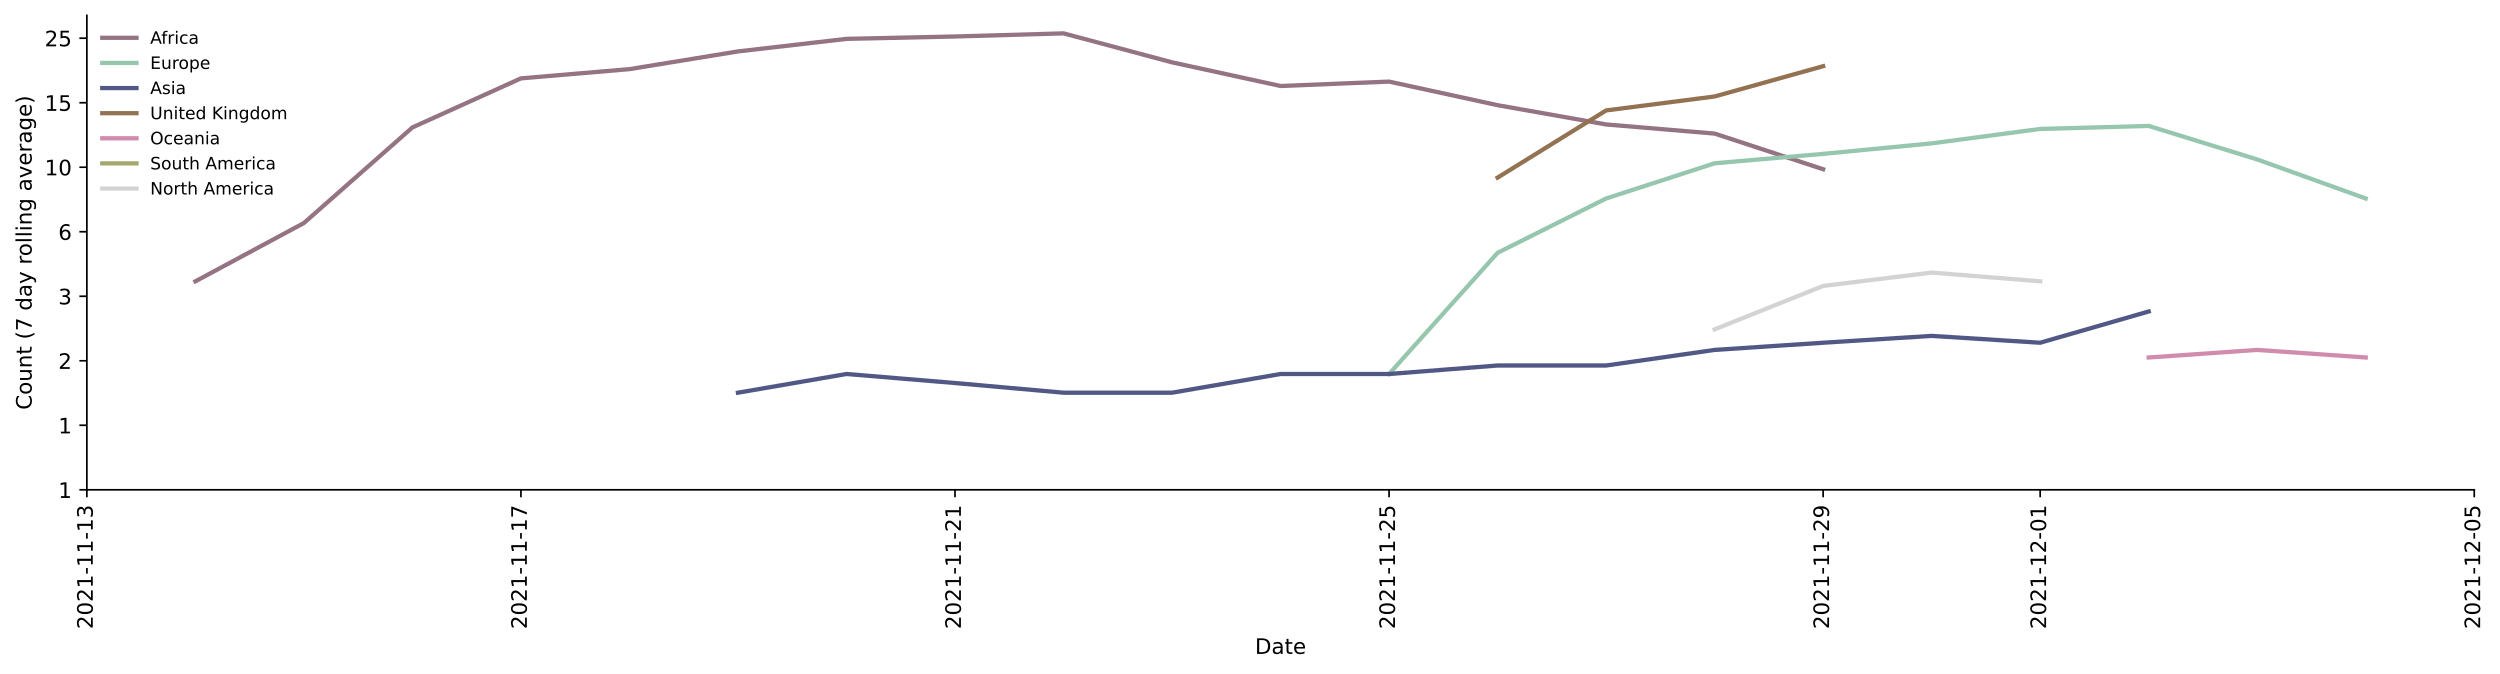
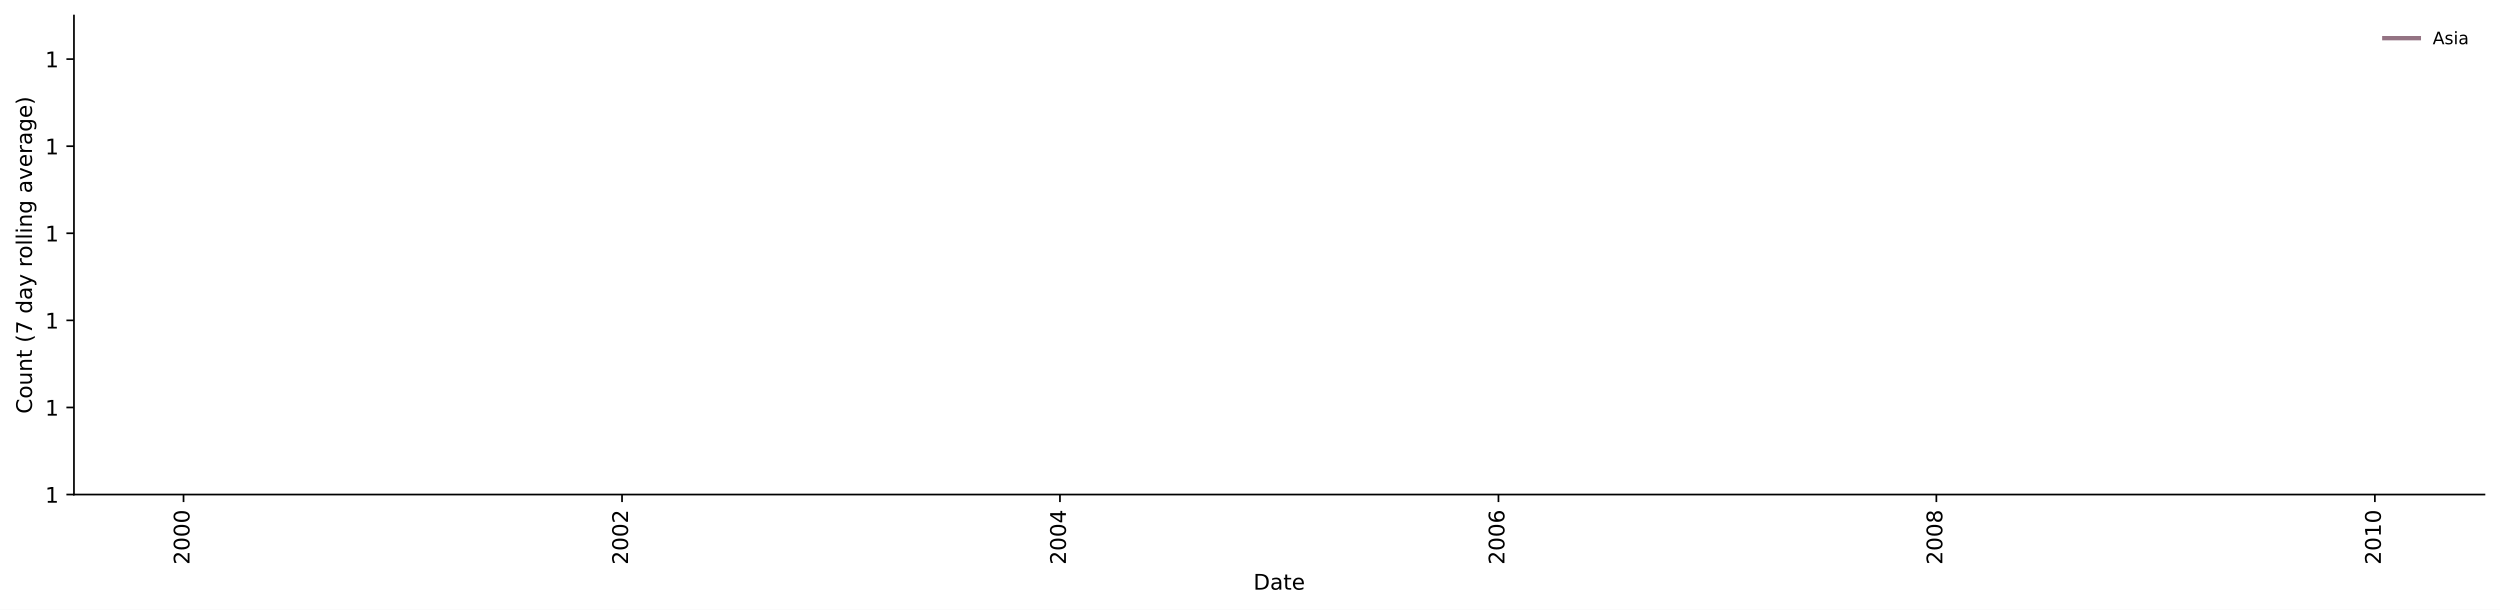
- <svg xmlns="http://www.w3.org/2000/svg" xmlns:xlink="http://www.w3.org/1999/xlink" height="314.954pt" version="1.1" viewBox="0 0 1168.642 314.954" width="1168.642pt">
+ <svg xmlns="http://www.w3.org/2000/svg" xmlns:xlink="http://www.w3.org/1999/xlink" height="282.288pt" version="1.1" viewBox="0 0 1157.441 282.288" width="1157.441pt">
  <defs>
    <style type="text/css">*{stroke-linecap:butt;stroke-linejoin:round;}</style>
  </defs>
  <g id="figure_1">
    <g id="patch_1">
-       <path d="M 0 314.954  L 1168.642 314.954  L 1168.642 0  L 0 0  z " style="fill:#ffffff;" />
+       <path d="M 0 282.288  L 1157.441 282.288  L 1157.441 0  L 0 0  z " style="fill:#ffffff;" />
    </g>
    <g id="axes_1">
      <g id="patch_2">
-         <path d="M 40.603 228.96  L 1156.603 228.96  L 1156.603 7.2  L 40.603 7.2  z " style="fill:#ffffff;" />
+         <path d="M 34.241 228.96  L 1150.241 228.96  L 1150.241 7.2  L 34.241 7.2  z " style="fill:#ffffff;" />
      </g>
      <g id="matplotlib.axis_1">
        <g id="xtick_1">
          <g id="line2d_1">
            <defs>
-               <path d="M 0 0  L 0 3.5  " id="m029cc716f1" style="stroke:#000000;stroke-width:0.8;" />
-             </defs>
-             <g>
-               <use style="stroke:#000000;stroke-width:0.8;" x="40.603" xlink:href="#m029cc716f1" y="228.96" />
+               <path d="M 0 0  L 0 3.5  " id="mff011fc3f7" style="stroke:#000000;stroke-width:0.8;" />
+             </defs>
+             <g>
+               <use style="stroke:#000000;stroke-width:0.8;" x="84.968" xlink:href="#mff011fc3f7" y="228.96" />
            </g>
          </g>
          <g id="text_1">
-             <g transform="translate(43.3625 294.0756)rotate(-90)scale(0.1 -0.1)">
+             <g transform="translate(87.72727 261.41)rotate(-90)scale(0.1 -0.1)">
              <defs>
                <path d="M 1228 531  L 3431 531  L 3431 0  L 469 0  L 469 531  Q 828 903 1448 1529  Q 2069 2156 2228 2338  Q 2531 2678 2651 2914  Q 2772 3150 2772 3378  Q 2772 3750 2511 3984  Q 2250 4219 1831 4219  Q 1534 4219 1204 4116  Q 875 4013 500 3803  L 500 4441  Q 881 4594 1212 4672  Q 1544 4750 1819 4750  Q 2544 4750 2975 4387  Q 3406 4025 3406 3419  Q 3406 3131 3298 2873  Q 3191 2616 2906 2266  Q 2828 2175 2409 1742  Q 1991 1309 1228 531  z " id="DejaVuSans-32" transform="scale(0.015625)" />
                <path d="M 2034 4250  Q 1547 4250 1301 3770  Q 1056 3291 1056 2328  Q 1056 1369 1301 889  Q 1547 409 2034 409  Q 2525 409 2770 889  Q 3016 1369 3016 2328  Q 3016 3291 2770 3770  Q 2525 4250 2034 4250  z M 2034 4750  Q 2819 4750 3233 4129  Q 3647 3509 3647 2328  Q 3647 1150 3233 529  Q 2819 -91 2034 -91  Q 1250 -91 836 529  Q 422 1150 422 2328  Q 422 3509 836 4129  Q 1250 4750 2034 4750  z " id="DejaVuSans-30" transform="scale(0.015625)" />
-                 <path d="M 794 531  L 1825 531  L 1825 4091  L 703 3866  L 703 4441  L 1819 4666  L 2450 4666  L 2450 531  L 3481 531  L 3481 0  L 794 0  L 794 531  z " id="DejaVuSans-31" transform="scale(0.015625)" />
-                 <path d="M 313 2009  L 1997 2009  L 1997 1497  L 313 1497  L 313 2009  z " id="DejaVuSans-2d" transform="scale(0.015625)" />
-                 <path d="M 2597 2516  Q 3050 2419 3304 2112  Q 3559 1806 3559 1356  Q 3559 666 3084 287  Q 2609 -91 1734 -91  Q 1441 -91 1130 -33  Q 819 25 488 141  L 488 750  Q 750 597 1062 519  Q 1375 441 1716 441  Q 2309 441 2620 675  Q 2931 909 2931 1356  Q 2931 1769 2642 2001  Q 2353 2234 1838 2234  L 1294 2234  L 1294 2753  L 1863 2753  Q 2328 2753 2575 2939  Q 2822 3125 2822 3475  Q 2822 3834 2567 4026  Q 2313 4219 1838 4219  Q 1578 4219 1281 4162  Q 984 4106 628 3988  L 628 4550  Q 988 4650 1302 4700  Q 1616 4750 1894 4750  Q 2613 4750 3031 4423  Q 3450 4097 3450 3541  Q 3450 3153 3228 2886  Q 3006 2619 2597 2516  z " id="DejaVuSans-33" transform="scale(0.015625)" />
-               </defs>
-               <use xlink:href="#DejaVuSans-32" />
-               <use x="63.623" xlink:href="#DejaVuSans-30" />
-               <use x="127.246" xlink:href="#DejaVuSans-32" />
-               <use x="190.869" xlink:href="#DejaVuSans-31" />
-               <use x="254.492" xlink:href="#DejaVuSans-2d" />
-               <use x="290.576" xlink:href="#DejaVuSans-31" />
-               <use x="354.199" xlink:href="#DejaVuSans-31" />
-               <use x="417.822" xlink:href="#DejaVuSans-2d" />
-               <use x="453.906" xlink:href="#DejaVuSans-31" />
-               <use x="517.529" xlink:href="#DejaVuSans-33" />
+               </defs>
+               <use xlink:href="#DejaVuSans-32" />
+               <use x="63.623" xlink:href="#DejaVuSans-30" />
+               <use x="127.246" xlink:href="#DejaVuSans-30" />
+               <use x="190.869" xlink:href="#DejaVuSans-30" />
            </g>
          </g>
        </g>
        <g id="xtick_2">
          <g id="line2d_2">
            <g>
-               <use style="stroke:#000000;stroke-width:0.8;" x="243.512" xlink:href="#m029cc716f1" y="228.96" />
+               <use style="stroke:#000000;stroke-width:0.8;" x="287.988" xlink:href="#mff011fc3f7" y="228.96" />
            </g>
          </g>
          <g id="text_2">
-             <g transform="translate(246.2716 294.0756)rotate(-90)scale(0.1 -0.1)">
-               <defs>
-                 <path d="M 525 4666  L 3525 4666  L 3525 4397  L 1831 0  L 1172 0  L 2766 4134  L 525 4134  L 525 4666  z " id="DejaVuSans-37" transform="scale(0.015625)" />
-               </defs>
-               <use xlink:href="#DejaVuSans-32" />
-               <use x="63.623" xlink:href="#DejaVuSans-30" />
-               <use x="127.246" xlink:href="#DejaVuSans-32" />
-               <use x="190.869" xlink:href="#DejaVuSans-31" />
-               <use x="254.492" xlink:href="#DejaVuSans-2d" />
-               <use x="290.576" xlink:href="#DejaVuSans-31" />
-               <use x="354.199" xlink:href="#DejaVuSans-31" />
-               <use x="417.822" xlink:href="#DejaVuSans-2d" />
-               <use x="453.906" xlink:href="#DejaVuSans-31" />
-               <use x="517.529" xlink:href="#DejaVuSans-37" />
+             <g transform="translate(290.7475 261.41)rotate(-90)scale(0.1 -0.1)">
+               <use xlink:href="#DejaVuSans-32" />
+               <use x="63.623" xlink:href="#DejaVuSans-30" />
+               <use x="127.246" xlink:href="#DejaVuSans-30" />
+               <use x="190.869" xlink:href="#DejaVuSans-32" />
            </g>
          </g>
        </g>
        <g id="xtick_3">
          <g id="line2d_3">
            <g>
-               <use style="stroke:#000000;stroke-width:0.8;" x="446.421" xlink:href="#m029cc716f1" y="228.96" />
+               <use style="stroke:#000000;stroke-width:0.8;" x="490.731" xlink:href="#mff011fc3f7" y="228.96" />
            </g>
          </g>
          <g id="text_3">
-             <g transform="translate(449.1807 294.0756)rotate(-90)scale(0.1 -0.1)">
-               <use xlink:href="#DejaVuSans-32" />
-               <use x="63.623" xlink:href="#DejaVuSans-30" />
-               <use x="127.246" xlink:href="#DejaVuSans-32" />
-               <use x="190.869" xlink:href="#DejaVuSans-31" />
-               <use x="254.492" xlink:href="#DejaVuSans-2d" />
-               <use x="290.576" xlink:href="#DejaVuSans-31" />
-               <use x="354.199" xlink:href="#DejaVuSans-31" />
-               <use x="417.822" xlink:href="#DejaVuSans-2d" />
-               <use x="453.906" xlink:href="#DejaVuSans-32" />
-               <use x="517.529" xlink:href="#DejaVuSans-31" />
+             <g transform="translate(493.4899 261.41)rotate(-90)scale(0.1 -0.1)">
+               <defs>
+                 <path d="M 2419 4116  L 825 1625  L 2419 1625  L 2419 4116  z M 2253 4666  L 3047 4666  L 3047 1625  L 3713 1625  L 3713 1100  L 3047 1100  L 3047 0  L 2419 0  L 2419 1100  L 313 1100  L 313 1709  L 2253 4666  z " id="DejaVuSans-34" transform="scale(0.015625)" />
+               </defs>
+               <use xlink:href="#DejaVuSans-32" />
+               <use x="63.623" xlink:href="#DejaVuSans-30" />
+               <use x="127.246" xlink:href="#DejaVuSans-30" />
+               <use x="190.869" xlink:href="#DejaVuSans-34" />
            </g>
          </g>
        </g>
        <g id="xtick_4">
          <g id="line2d_4">
            <g>
-               <use style="stroke:#000000;stroke-width:0.8;" x="649.33" xlink:href="#m029cc716f1" y="228.96" />
+               <use style="stroke:#000000;stroke-width:0.8;" x="693.751" xlink:href="#mff011fc3f7" y="228.96" />
            </g>
          </g>
          <g id="text_4">
-             <g transform="translate(652.0898 294.0756)rotate(-90)scale(0.1 -0.1)">
-               <defs>
-                 <path d="M 691 4666  L 3169 4666  L 3169 4134  L 1269 4134  L 1269 2991  Q 1406 3038 1543 3061  Q 1681 3084 1819 3084  Q 2600 3084 3056 2656  Q 3513 2228 3513 1497  Q 3513 744 3044 326  Q 2575 -91 1722 -91  Q 1428 -91 1123 -41  Q 819 9 494 109  L 494 744  Q 775 591 1075 516  Q 1375 441 1709 441  Q 2250 441 2565 725  Q 2881 1009 2881 1497  Q 2881 1984 2565 2268  Q 2250 2553 1709 2553  Q 1456 2553 1204 2497  Q 953 2441 691 2322  L 691 4666  z " id="DejaVuSans-35" transform="scale(0.015625)" />
-               </defs>
-               <use xlink:href="#DejaVuSans-32" />
-               <use x="63.623" xlink:href="#DejaVuSans-30" />
-               <use x="127.246" xlink:href="#DejaVuSans-32" />
-               <use x="190.869" xlink:href="#DejaVuSans-31" />
-               <use x="254.492" xlink:href="#DejaVuSans-2d" />
-               <use x="290.576" xlink:href="#DejaVuSans-31" />
-               <use x="354.199" xlink:href="#DejaVuSans-31" />
-               <use x="417.822" xlink:href="#DejaVuSans-2d" />
-               <use x="453.906" xlink:href="#DejaVuSans-32" />
-               <use x="517.529" xlink:href="#DejaVuSans-35" />
+             <g transform="translate(696.5101 261.41)rotate(-90)scale(0.1 -0.1)">
+               <defs>
+                 <path d="M 2113 2584  Q 1688 2584 1439 2293  Q 1191 2003 1191 1497  Q 1191 994 1439 701  Q 1688 409 2113 409  Q 2538 409 2786 701  Q 3034 994 3034 1497  Q 3034 2003 2786 2293  Q 2538 2584 2113 2584  z M 3366 4563  L 3366 3988  Q 3128 4100 2886 4159  Q 2644 4219 2406 4219  Q 1781 4219 1451 3797  Q 1122 3375 1075 2522  Q 1259 2794 1537 2939  Q 1816 3084 2150 3084  Q 2853 3084 3261 2657  Q 3669 2231 3669 1497  Q 3669 778 3244 343  Q 2819 -91 2113 -91  Q 1303 -91 875 529  Q 447 1150 447 2328  Q 447 3434 972 4092  Q 1497 4750 2381 4750  Q 2619 4750 2861 4703  Q 3103 4656 3366 4563  z " id="DejaVuSans-36" transform="scale(0.015625)" />
+               </defs>
+               <use xlink:href="#DejaVuSans-32" />
+               <use x="63.623" xlink:href="#DejaVuSans-30" />
+               <use x="127.246" xlink:href="#DejaVuSans-30" />
+               <use x="190.869" xlink:href="#DejaVuSans-36" />
            </g>
          </g>
        </g>
        <g id="xtick_5">
          <g id="line2d_5">
            <g>
-               <use style="stroke:#000000;stroke-width:0.8;" x="852.239" xlink:href="#m029cc716f1" y="228.96" />
+               <use style="stroke:#000000;stroke-width:0.8;" x="896.493" xlink:href="#mff011fc3f7" y="228.96" />
            </g>
          </g>
          <g id="text_5">
-             <g transform="translate(854.9989 294.0756)rotate(-90)scale(0.1 -0.1)">
-               <defs>
-                 <path d="M 703 97  L 703 672  Q 941 559 1184 500  Q 1428 441 1663 441  Q 2288 441 2617 861  Q 2947 1281 2994 2138  Q 2813 1869 2534 1725  Q 2256 1581 1919 1581  Q 1219 1581 811 2004  Q 403 2428 403 3163  Q 403 3881 828 4315  Q 1253 4750 1959 4750  Q 2769 4750 3195 4129  Q 3622 3509 3622 2328  Q 3622 1225 3098 567  Q 2575 -91 1691 -91  Q 1453 -91 1209 -44  Q 966 3 703 97  z M 1959 2075  Q 2384 2075 2632 2365  Q 2881 2656 2881 3163  Q 2881 3666 2632 3958  Q 2384 4250 1959 4250  Q 1534 4250 1286 3958  Q 1038 3666 1038 3163  Q 1038 2656 1286 2365  Q 1534 2075 1959 2075  z " id="DejaVuSans-39" transform="scale(0.015625)" />
-               </defs>
-               <use xlink:href="#DejaVuSans-32" />
-               <use x="63.623" xlink:href="#DejaVuSans-30" />
-               <use x="127.246" xlink:href="#DejaVuSans-32" />
-               <use x="190.869" xlink:href="#DejaVuSans-31" />
-               <use x="254.492" xlink:href="#DejaVuSans-2d" />
-               <use x="290.576" xlink:href="#DejaVuSans-31" />
-               <use x="354.199" xlink:href="#DejaVuSans-31" />
-               <use x="417.822" xlink:href="#DejaVuSans-2d" />
-               <use x="453.906" xlink:href="#DejaVuSans-32" />
-               <use x="517.529" xlink:href="#DejaVuSans-39" />
+             <g transform="translate(899.2525 261.41)rotate(-90)scale(0.1 -0.1)">
+               <defs>
+                 <path d="M 2034 2216  Q 1584 2216 1326 1975  Q 1069 1734 1069 1313  Q 1069 891 1326 650  Q 1584 409 2034 409  Q 2484 409 2743 651  Q 3003 894 3003 1313  Q 3003 1734 2745 1975  Q 2488 2216 2034 2216  z M 1403 2484  Q 997 2584 770 2862  Q 544 3141 544 3541  Q 544 4100 942 4425  Q 1341 4750 2034 4750  Q 2731 4750 3128 4425  Q 3525 4100 3525 3541  Q 3525 3141 3298 2862  Q 3072 2584 2669 2484  Q 3125 2378 3379 2068  Q 3634 1759 3634 1313  Q 3634 634 3220 271  Q 2806 -91 2034 -91  Q 1263 -91 848 271  Q 434 634 434 1313  Q 434 1759 690 2068  Q 947 2378 1403 2484  z M 1172 3481  Q 1172 3119 1398 2916  Q 1625 2713 2034 2713  Q 2441 2713 2670 2916  Q 2900 3119 2900 3481  Q 2900 3844 2670 4047  Q 2441 4250 2034 4250  Q 1625 4250 1398 4047  Q 1172 3844 1172 3481  z " id="DejaVuSans-38" transform="scale(0.015625)" />
+               </defs>
+               <use xlink:href="#DejaVuSans-32" />
+               <use x="63.623" xlink:href="#DejaVuSans-30" />
+               <use x="127.246" xlink:href="#DejaVuSans-30" />
+               <use x="190.869" xlink:href="#DejaVuSans-38" />
            </g>
          </g>
        </g>
        <g id="xtick_6">
          <g id="line2d_6">
            <g>
-               <use style="stroke:#000000;stroke-width:0.8;" x="953.694" xlink:href="#m029cc716f1" y="228.96" />
+               <use style="stroke:#000000;stroke-width:0.8;" x="1099.513" xlink:href="#mff011fc3f7" y="228.96" />
            </g>
          </g>
          <g id="text_6">
-             <g transform="translate(956.4534 294.0756)rotate(-90)scale(0.1 -0.1)">
-               <use xlink:href="#DejaVuSans-32" />
-               <use x="63.623" xlink:href="#DejaVuSans-30" />
-               <use x="127.246" xlink:href="#DejaVuSans-32" />
-               <use x="190.869" xlink:href="#DejaVuSans-31" />
-               <use x="254.492" xlink:href="#DejaVuSans-2d" />
-               <use x="290.576" xlink:href="#DejaVuSans-31" />
-               <use x="354.199" xlink:href="#DejaVuSans-32" />
-               <use x="417.822" xlink:href="#DejaVuSans-2d" />
-               <use x="453.906" xlink:href="#DejaVuSans-30" />
-               <use x="517.529" xlink:href="#DejaVuSans-31" />
-             </g>
-           </g>
-         </g>
-         <g id="xtick_7">
-           <g id="line2d_7">
-             <g>
-               <use style="stroke:#000000;stroke-width:0.8;" x="1156.603" xlink:href="#m029cc716f1" y="228.96" />
-             </g>
-           </g>
-           <g id="text_7">
-             <g transform="translate(1159.362 294.0756)rotate(-90)scale(0.1 -0.1)">
-               <use xlink:href="#DejaVuSans-32" />
-               <use x="63.623" xlink:href="#DejaVuSans-30" />
-               <use x="127.246" xlink:href="#DejaVuSans-32" />
-               <use x="190.869" xlink:href="#DejaVuSans-31" />
-               <use x="254.492" xlink:href="#DejaVuSans-2d" />
-               <use x="290.576" xlink:href="#DejaVuSans-31" />
-               <use x="354.199" xlink:href="#DejaVuSans-32" />
-               <use x="417.822" xlink:href="#DejaVuSans-2d" />
-               <use x="453.906" xlink:href="#DejaVuSans-30" />
-               <use x="517.529" xlink:href="#DejaVuSans-35" />
-             </g>
-           </g>
-         </g>
-         <g id="text_8">
-           <g transform="translate(586.6523 305.6741)scale(0.1 -0.1)">
+             <g transform="translate(1102.273 261.41)rotate(-90)scale(0.1 -0.1)">
+               <defs>
+                 <path d="M 794 531  L 1825 531  L 1825 4091  L 703 3866  L 703 4441  L 1819 4666  L 2450 4666  L 2450 531  L 3481 531  L 3481 0  L 794 0  L 794 531  z " id="DejaVuSans-31" transform="scale(0.015625)" />
+               </defs>
+               <use xlink:href="#DejaVuSans-32" />
+               <use x="63.623" xlink:href="#DejaVuSans-30" />
+               <use x="127.246" xlink:href="#DejaVuSans-31" />
+               <use x="190.869" xlink:href="#DejaVuSans-30" />
+             </g>
+           </g>
+         </g>
+         <g id="text_7">
+           <g transform="translate(580.2898 273.0084)scale(0.1 -0.1)">
            <defs>
              <path d="M 1259 4147  L 1259 519  L 2022 519  Q 2988 519 3436 956  Q 3884 1394 3884 2338  Q 3884 3275 3436 3711  Q 2988 4147 2022 4147  L 1259 4147  z M 628 4666  L 1925 4666  Q 3281 4666 3915 4102  Q 4550 3538 4550 2338  Q 4550 1131 3912 565  Q 3275 0 1925 0  L 628 0  L 628 4666  z " id="DejaVuSans-44" transform="scale(0.015625)" />
              <path d="M 2194 1759  Q 1497 1759 1228 1600  Q 959 1441 959 1056  Q 959 750 1161 570  Q 1363 391 1709 391  Q 2188 391 2477 730  Q 2766 1069 2766 1631  L 2766 1759  L 2194 1759  z M 3341 1997  L 3341 0  L 2766 0  L 2766 531  Q 2569 213 2275 61  Q 1981 -91 1556 -91  Q 1019 -91 701 211  Q 384 513 384 1019  Q 384 1609 779 1909  Q 1175 2209 1959 2209  L 2766 2209  L 2766 2266  Q 2766 2663 2505 2880  Q 2244 3097 1772 3097  Q 1472 3097 1187 3025  Q 903 2953 641 2809  L 641 3341  Q 956 3463 1253 3523  Q 1550 3584 1831 3584  Q 2591 3584 2966 3190  Q 3341 2797 3341 1997  z " id="DejaVuSans-61" transform="scale(0.015625)" />
              <path d="M 1172 4494  L 1172 3500  L 2356 3500  L 2356 3053  L 1172 3053  L 1172 1153  Q 1172 725 1289 603  Q 1406 481 1766 481  L 2356 481  L 2356 0  L 1766 0  Q 1100 0 847 248  Q 594 497 594 1153  L 594 3053  L 172 3053  L 172 3500  L 594 3500  L 594 4494  L 1172 4494  z " id="DejaVuSans-74" transform="scale(0.015625)" />
              <path d="M 3597 1894  L 3597 1613  L 953 1613  Q 991 1019 1311 708  Q 1631 397 2203 397  Q 2534 397 2845 478  Q 3156 559 3463 722  L 3463 178  Q 3153 47 2828 -22  Q 2503 -91 2169 -91  Q 1331 -91 842 396  Q 353 884 353 1716  Q 353 2575 817 3079  Q 1281 3584 2069 3584  Q 2775 3584 3186 3129  Q 3597 2675 3597 1894  z M 3022 2063  Q 3016 2534 2758 2815  Q 2500 3097 2075 3097  Q 1594 3097 1305 2825  Q 1016 2553 972 2059  L 3022 2063  z " id="DejaVuSans-65" transform="scale(0.015625)" />
            </defs>
            <use xlink:href="#DejaVuSans-44" />
            <use x="77.002" xlink:href="#DejaVuSans-61" />
            <use x="138.281" xlink:href="#DejaVuSans-74" />
            <use x="177.49" xlink:href="#DejaVuSans-65" />
          </g>
        </g>
      </g>
      <g id="matplotlib.axis_2">
        <g id="ytick_1">
+           <g id="line2d_7">
+             <defs>
+               <path d="M 0 0  L -3.5 0  " id="m22c0d5cdd3" style="stroke:#000000;stroke-width:0.8;" />
+             </defs>
+             <g>
+               <use style="stroke:#000000;stroke-width:0.8;" x="34.241" xlink:href="#m22c0d5cdd3" y="228.96" />
+             </g>
+           </g>
+           <g id="text_8">
+             <g transform="translate(20.87813 232.7592)scale(0.1 -0.1)">
+               <use xlink:href="#DejaVuSans-31" />
+             </g>
+           </g>
+         </g>
+         <g id="ytick_2">
          <g id="line2d_8">
-             <defs>
-               <path d="M 0 0  L -3.5 0  " id="me6cad3d0a3" style="stroke:#000000;stroke-width:0.8;" />
-             </defs>
-             <g>
-               <use style="stroke:#000000;stroke-width:0.8;" x="40.603" xlink:href="#me6cad3d0a3" y="228.96" />
+             <g>
+               <use style="stroke:#000000;stroke-width:0.8;" x="34.241" xlink:href="#m22c0d5cdd3" y="188.64" />
            </g>
          </g>
          <g id="text_9">
-             <g transform="translate(27.24063 232.7592)scale(0.1 -0.1)">
-               <use xlink:href="#DejaVuSans-31" />
-             </g>
-           </g>
-         </g>
-         <g id="ytick_2">
+             <g transform="translate(20.87813 192.4392)scale(0.1 -0.1)">
+               <use xlink:href="#DejaVuSans-31" />
+             </g>
+           </g>
+         </g>
+         <g id="ytick_3">
          <g id="line2d_9">
            <g>
-               <use style="stroke:#000000;stroke-width:0.8;" x="40.603" xlink:href="#me6cad3d0a3" y="198.802" />
+               <use style="stroke:#000000;stroke-width:0.8;" x="34.241" xlink:href="#m22c0d5cdd3" y="148.32" />
            </g>
          </g>
          <g id="text_10">
-             <g transform="translate(27.24063 202.6015)scale(0.1 -0.1)">
-               <use xlink:href="#DejaVuSans-31" />
-             </g>
-           </g>
-         </g>
-         <g id="ytick_3">
+             <g transform="translate(20.87813 152.1192)scale(0.1 -0.1)">
+               <use xlink:href="#DejaVuSans-31" />
+             </g>
+           </g>
+         </g>
+         <g id="ytick_4">
          <g id="line2d_10">
            <g>
-               <use style="stroke:#000000;stroke-width:0.8;" x="40.603" xlink:href="#me6cad3d0a3" y="168.645" />
+               <use style="stroke:#000000;stroke-width:0.8;" x="34.241" xlink:href="#m22c0d5cdd3" y="108" />
            </g>
          </g>
          <g id="text_11">
-             <g transform="translate(27.24063 172.4439)scale(0.1 -0.1)">
-               <use xlink:href="#DejaVuSans-32" />
-             </g>
-           </g>
-         </g>
-         <g id="ytick_4">
+             <g transform="translate(20.87813 111.7992)scale(0.1 -0.1)">
+               <use xlink:href="#DejaVuSans-31" />
+             </g>
+           </g>
+         </g>
+         <g id="ytick_5">
          <g id="line2d_11">
            <g>
-               <use style="stroke:#000000;stroke-width:0.8;" x="40.603" xlink:href="#me6cad3d0a3" y="138.487" />
+               <use style="stroke:#000000;stroke-width:0.8;" x="34.241" xlink:href="#m22c0d5cdd3" y="67.68" />
            </g>
          </g>
          <g id="text_12">
-             <g transform="translate(27.24063 142.2862)scale(0.1 -0.1)">
-               <use xlink:href="#DejaVuSans-33" />
-             </g>
-           </g>
-         </g>
-         <g id="ytick_5">
+             <g transform="translate(20.87813 71.47922)scale(0.1 -0.1)">
+               <use xlink:href="#DejaVuSans-31" />
+             </g>
+           </g>
+         </g>
+         <g id="ytick_6">
          <g id="line2d_12">
            <g>
-               <use style="stroke:#000000;stroke-width:0.8;" x="40.603" xlink:href="#me6cad3d0a3" y="108.329" />
+               <use style="stroke:#000000;stroke-width:0.8;" x="34.241" xlink:href="#m22c0d5cdd3" y="27.36" />
            </g>
          </g>
          <g id="text_13">
-             <g transform="translate(27.24063 112.1285)scale(0.1 -0.1)">
-               <defs>
-                 <path d="M 2113 2584  Q 1688 2584 1439 2293  Q 1191 2003 1191 1497  Q 1191 994 1439 701  Q 1688 409 2113 409  Q 2538 409 2786 701  Q 3034 994 3034 1497  Q 3034 2003 2786 2293  Q 2538 2584 2113 2584  z M 3366 4563  L 3366 3988  Q 3128 4100 2886 4159  Q 2644 4219 2406 4219  Q 1781 4219 1451 3797  Q 1122 3375 1075 2522  Q 1259 2794 1537 2939  Q 1816 3084 2150 3084  Q 2853 3084 3261 2657  Q 3669 2231 3669 1497  Q 3669 778 3244 343  Q 2819 -91 2113 -91  Q 1303 -91 875 529  Q 447 1150 447 2328  Q 447 3434 972 4092  Q 1497 4750 2381 4750  Q 2619 4750 2861 4703  Q 3103 4656 3366 4563  z " id="DejaVuSans-36" transform="scale(0.015625)" />
-               </defs>
-               <use xlink:href="#DejaVuSans-36" />
-             </g>
-           </g>
-         </g>
-         <g id="ytick_6">
-           <g id="line2d_13">
-             <g>
-               <use style="stroke:#000000;stroke-width:0.8;" x="40.603" xlink:href="#me6cad3d0a3" y="78.172" />
-             </g>
-           </g>
-           <g id="text_14">
-             <g transform="translate(20.87813 81.97086)scale(0.1 -0.1)">
-               <use xlink:href="#DejaVuSans-31" />
-               <use x="63.623" xlink:href="#DejaVuSans-30" />
-             </g>
-           </g>
-         </g>
-         <g id="ytick_7">
-           <g id="line2d_14">
-             <g>
-               <use style="stroke:#000000;stroke-width:0.8;" x="40.603" xlink:href="#me6cad3d0a3" y="48.014" />
-             </g>
-           </g>
-           <g id="text_15">
-             <g transform="translate(20.87813 51.81318)scale(0.1 -0.1)">
-               <use xlink:href="#DejaVuSans-31" />
-               <use x="63.623" xlink:href="#DejaVuSans-35" />
-             </g>
-           </g>
-         </g>
-         <g id="ytick_8">
-           <g id="line2d_15">
-             <g>
-               <use style="stroke:#000000;stroke-width:0.8;" x="40.603" xlink:href="#me6cad3d0a3" y="17.856" />
-             </g>
-           </g>
-           <g id="text_16">
-             <g transform="translate(20.87813 21.65551)scale(0.1 -0.1)">
-               <use xlink:href="#DejaVuSans-32" />
-               <use x="63.623" xlink:href="#DejaVuSans-35" />
-             </g>
-           </g>
-         </g>
-         <g id="text_17">
+             <g transform="translate(20.87813 31.15922)scale(0.1 -0.1)">
+               <use xlink:href="#DejaVuSans-31" />
+             </g>
+           </g>
+         </g>
+         <g id="text_14">
          <g transform="translate(14.79844 191.548)rotate(-90)scale(0.1 -0.1)">
            <defs>
              <path d="M 4122 4306  L 4122 3641  Q 3803 3938 3442 4084  Q 3081 4231 2675 4231  Q 1875 4231 1450 3742  Q 1025 3253 1025 2328  Q 1025 1406 1450 917  Q 1875 428 2675 428  Q 3081 428 3442 575  Q 3803 722 4122 1019  L 4122 359  Q 3791 134 3420 21  Q 3050 -91 2638 -91  Q 1578 -91 968 557  Q 359 1206 359 2328  Q 359 3453 968 4101  Q 1578 4750 2638 4750  Q 3056 4750 3426 4639  Q 3797 4528 4122 4306  z " id="DejaVuSans-43" transform="scale(0.015625)" />
              <path d="M 1959 3097  Q 1497 3097 1228 2736  Q 959 2375 959 1747  Q 959 1119 1226 758  Q 1494 397 1959 397  Q 2419 397 2687 759  Q 2956 1122 2956 1747  Q 2956 2369 2687 2733  Q 2419 3097 1959 3097  z M 1959 3584  Q 2709 3584 3137 3096  Q 3566 2609 3566 1747  Q 3566 888 3137 398  Q 2709 -91 1959 -91  Q 1206 -91 779 398  Q 353 888 353 1747  Q 353 2609 779 3096  Q 1206 3584 1959 3584  z " id="DejaVuSans-6f" transform="scale(0.015625)" />
              <path d="M 544 1381  L 544 3500  L 1119 3500  L 1119 1403  Q 1119 906 1312 657  Q 1506 409 1894 409  Q 2359 409 2629 706  Q 2900 1003 2900 1516  L 2900 3500  L 3475 3500  L 3475 0  L 2900 0  L 2900 538  Q 2691 219 2414 64  Q 2138 -91 1772 -91  Q 1169 -91 856 284  Q 544 659 544 1381  z M 1991 3584  L 1991 3584  z " id="DejaVuSans-75" transform="scale(0.015625)" />
              <path d="M 3513 2113  L 3513 0  L 2938 0  L 2938 2094  Q 2938 2591 2744 2837  Q 2550 3084 2163 3084  Q 1697 3084 1428 2787  Q 1159 2491 1159 1978  L 1159 0  L 581 0  L 581 3500  L 1159 3500  L 1159 2956  Q 1366 3272 1645 3428  Q 1925 3584 2291 3584  Q 2894 3584 3203 3211  Q 3513 2838 3513 2113  z " id="DejaVuSans-6e" transform="scale(0.015625)" />
              <path id="DejaVuSans-20" transform="scale(0.015625)" />
              <path d="M 1984 4856  Q 1566 4138 1362 3434  Q 1159 2731 1159 2009  Q 1159 1288 1364 580  Q 1569 -128 1984 -844  L 1484 -844  Q 1016 -109 783 600  Q 550 1309 550 2009  Q 550 2706 781 3412  Q 1013 4119 1484 4856  L 1984 4856  z " id="DejaVuSans-28" transform="scale(0.015625)" />
+               <path d="M 525 4666  L 3525 4666  L 3525 4397  L 1831 0  L 1172 0  L 2766 4134  L 525 4134  L 525 4666  z " id="DejaVuSans-37" transform="scale(0.015625)" />
              <path d="M 2906 2969  L 2906 4863  L 3481 4863  L 3481 0  L 2906 0  L 2906 525  Q 2725 213 2448 61  Q 2172 -91 1784 -91  Q 1150 -91 751 415  Q 353 922 353 1747  Q 353 2572 751 3078  Q 1150 3584 1784 3584  Q 2172 3584 2448 3432  Q 2725 3281 2906 2969  z M 947 1747  Q 947 1113 1208 752  Q 1469 391 1925 391  Q 2381 391 2643 752  Q 2906 1113 2906 1747  Q 2906 2381 2643 2742  Q 2381 3103 1925 3103  Q 1469 3103 1208 2742  Q 947 2381 947 1747  z " id="DejaVuSans-64" transform="scale(0.015625)" />
              <path d="M 2059 -325  Q 1816 -950 1584 -1140  Q 1353 -1331 966 -1331  L 506 -1331  L 506 -850  L 844 -850  Q 1081 -850 1212 -737  Q 1344 -625 1503 -206  L 1606 56  L 191 3500  L 800 3500  L 1894 763  L 2988 3500  L 3597 3500  L 2059 -325  z " id="DejaVuSans-79" transform="scale(0.015625)" />
              <path d="M 2631 2963  Q 2534 3019 2420 3045  Q 2306 3072 2169 3072  Q 1681 3072 1420 2755  Q 1159 2438 1159 1844  L 1159 0  L 581 0  L 581 3500  L 1159 3500  L 1159 2956  Q 1341 3275 1631 3429  Q 1922 3584 2338 3584  Q 2397 3584 2469 3576  Q 2541 3569 2628 3553  L 2631 2963  z " id="DejaVuSans-72" transform="scale(0.015625)" />
              <path d="M 603 4863  L 1178 4863  L 1178 0  L 603 0  L 603 4863  z " id="DejaVuSans-6c" transform="scale(0.015625)" />
              <path d="M 603 3500  L 1178 3500  L 1178 0  L 603 0  L 603 3500  z M 603 4863  L 1178 4863  L 1178 4134  L 603 4134  L 603 4863  z " id="DejaVuSans-69" transform="scale(0.015625)" />
              <path d="M 2906 1791  Q 2906 2416 2648 2759  Q 2391 3103 1925 3103  Q 1463 3103 1205 2759  Q 947 2416 947 1791  Q 947 1169 1205 825  Q 1463 481 1925 481  Q 2391 481 2648 825  Q 2906 1169 2906 1791  z M 3481 434  Q 3481 -459 3084 -895  Q 2688 -1331 1869 -1331  Q 1566 -1331 1297 -1286  Q 1028 -1241 775 -1147  L 775 -588  Q 1028 -725 1275 -790  Q 1522 -856 1778 -856  Q 2344 -856 2625 -561  Q 2906 -266 2906 331  L 2906 616  Q 2728 306 2450 153  Q 2172 0 1784 0  Q 1141 0 747 490  Q 353 981 353 1791  Q 353 2603 747 3093  Q 1141 3584 1784 3584  Q 2172 3584 2450 3431  Q 2728 3278 2906 2969  L 2906 3500  L 3481 3500  L 3481 434  z " id="DejaVuSans-67" transform="scale(0.015625)" />
              <path d="M 191 3500  L 800 3500  L 1894 563  L 2988 3500  L 3597 3500  L 2284 0  L 1503 0  L 191 3500  z " id="DejaVuSans-76" transform="scale(0.015625)" />
              <path d="M 513 4856  L 1013 4856  Q 1481 4119 1714 3412  Q 1947 2706 1947 2009  Q 1947 1309 1714 600  Q 1481 -109 1013 -844  L 513 -844  Q 928 -128 1133 580  Q 1338 1288 1338 2009  Q 1338 2731 1133 3434  Q 928 4138 513 4856  z " id="DejaVuSans-29" transform="scale(0.015625)" />
            </defs>
            <use xlink:href="#DejaVuSans-43" />
            <use x="69.824" xlink:href="#DejaVuSans-6f" />
            <use x="131.006" xlink:href="#DejaVuSans-75" />
            <use x="194.385" xlink:href="#DejaVuSans-6e" />
            <use x="257.764" xlink:href="#DejaVuSans-74" />
            <use x="296.973" xlink:href="#DejaVuSans-20" />
            <use x="328.76" xlink:href="#DejaVuSans-28" />
            <use x="367.773" xlink:href="#DejaVuSans-37" />
            <use x="431.396" xlink:href="#DejaVuSans-20" />
            <use x="463.184" xlink:href="#DejaVuSans-64" />
            <use x="526.66" xlink:href="#DejaVuSans-61" />
            <use x="587.939" xlink:href="#DejaVuSans-79" />
            <use x="647.119" xlink:href="#DejaVuSans-20" />
            <use x="678.906" xlink:href="#DejaVuSans-72" />
            <use x="717.77" xlink:href="#DejaVuSans-6f" />
            <use x="778.951" xlink:href="#DejaVuSans-6c" />
            <use x="806.734" xlink:href="#DejaVuSans-6c" />
            <use x="834.518" xlink:href="#DejaVuSans-69" />
            <use x="862.301" xlink:href="#DejaVuSans-6e" />
            <use x="925.68" xlink:href="#DejaVuSans-67" />
            <use x="989.156" xlink:href="#DejaVuSans-20" />
            <use x="1020.943" xlink:href="#DejaVuSans-61" />
            <use x="1082.223" xlink:href="#DejaVuSans-76" />
            <use x="1141.402" xlink:href="#DejaVuSans-65" />
            <use x="1202.926" xlink:href="#DejaVuSans-72" />
            <use x="1244.039" xlink:href="#DejaVuSans-61" />
            <use x="1305.318" xlink:href="#DejaVuSans-67" />
            <use x="1368.795" xlink:href="#DejaVuSans-65" />
            <use x="1430.318" xlink:href="#DejaVuSans-29" />
          </g>
        </g>
      </g>
-       <g id="line2d_16">
-         <path clip-path="url(#pc072efaf22)" d="M 91.33 131.511  L 142.058 104.258  L 192.785 59.567  L 243.512 36.633  L 294.239 32.314  L 344.967 24.035  L 395.694 18.167  L 446.421 17.054  L 497.149 15.598  L 547.876 29.141  L 598.603 40.201  L 649.33 38.139  L 700.058 49.171  L 750.785 58.173  L 801.512 62.446  L 852.239 79.114  " style="fill:none;stroke:#947383;stroke-linecap:square;stroke-width:2;" />
-       </g>
-       <g id="line2d_17">
-         <path clip-path="url(#pc072efaf22)" d="M 649.33 174.824  L 700.058 118.178  L 750.785 92.785  L 801.512 76.327  L 852.239 71.93  L 902.967 67.016  L 953.694 60.275  L 1004.421 58.866  L 1055.149 74.533  L 1105.876 92.785  " style="fill:none;stroke:#96c6ad;stroke-linecap:square;stroke-width:2;" />
-       </g>
-       <g id="line2d_18">
-         <path clip-path="url(#pc072efaf22)" d="M 344.967 183.568  L 395.694 174.824  L 446.421 179.05  L 497.149 183.568  L 547.876 183.568  L 598.603 174.824  L 649.33 174.824  L 700.058 170.854  L 750.785 170.854  L 801.512 163.57  L 852.239 160.211  L 902.967 157.016  L 953.694 160.211  L 1004.421 145.598  " style="fill:none;stroke:#525886;stroke-linecap:square;stroke-width:2;" />
-       </g>
-       <g id="line2d_19">
-         <path clip-path="url(#pc072efaf22)" d="M 700.058 83.025  L 750.785 51.619  L 801.512 45.095  L 852.239 30.935  " style="fill:none;stroke:#937252;stroke-linecap:square;stroke-width:2;" />
-       </g>
-       <g id="line2d_20">
-         <path clip-path="url(#pc072efaf22)" d="M 1004.421 167.11  L 1055.149 163.57  L 1105.876 167.11  " style="fill:none;stroke:#d18cad;stroke-linecap:square;stroke-width:2;" />
-       </g>
-       <g id="line2d_21">
-         <path clip-path="url(#pc072efaf22)" style="fill:none;stroke:#a4a86f;stroke-linecap:square;stroke-width:2;" />
-       </g>
-       <g id="line2d_22">
-         <path clip-path="url(#pc072efaf22)" d="M 801.512 153.969  L 852.239 133.658  L 902.967 127.417  L 953.694 131.511  " style="fill:none;stroke:#d3d3d3;stroke-linecap:square;stroke-width:2;" />
+       <g id="line2d_13">
+         <path clip-path="url(#p2828207187)" style="fill:none;stroke:#947383;stroke-linecap:square;stroke-width:2;" />
      </g>
      <g id="patch_3">
-         <path d="M 40.603 228.96  L 40.603 7.2  " style="fill:none;stroke:#000000;stroke-linecap:square;stroke-linejoin:miter;stroke-width:0.8;" />
+         <path d="M 34.241 228.96  L 34.241 7.2  " style="fill:none;stroke:#000000;stroke-linecap:square;stroke-linejoin:miter;stroke-width:0.8;" />
      </g>
      <g id="patch_4">
-         <path d="M 40.603 228.96  L 1156.603 228.96  " style="fill:none;stroke:#000000;stroke-linecap:square;stroke-linejoin:miter;stroke-width:0.8;" />
+         <path d="M 34.241 228.96  L 1150.241 228.96  " style="fill:none;stroke:#000000;stroke-linecap:square;stroke-linejoin:miter;stroke-width:0.8;" />
      </g>
      <g id="legend_1">
-         <g id="line2d_23">
-           <path d="M 47.803 17.679  L 63.803 17.679  " style="fill:none;stroke:#947383;stroke-linecap:square;stroke-width:2;" />
-         </g>
-         <g id="line2d_24" />
-         <g id="text_18">
-           <g transform="translate(70.20312 20.47875)scale(0.08 -0.08)">
+         <g id="line2d_14">
+           <path d="M 1103.876 17.679  L 1119.876 17.679  " style="fill:none;stroke:#947383;stroke-linecap:square;stroke-width:2;" />
+         </g>
+         <g id="line2d_15" />
+         <g id="text_15">
+           <g transform="translate(1126.276 20.47875)scale(0.08 -0.08)">
            <defs>
              <path d="M 2188 4044  L 1331 1722  L 3047 1722  L 2188 4044  z M 1831 4666  L 2547 4666  L 4325 0  L 3669 0  L 3244 1197  L 1141 1197  L 716 0  L 50 0  L 1831 4666  z " id="DejaVuSans-41" transform="scale(0.015625)" />
-               <path d="M 2375 4863  L 2375 4384  L 1825 4384  Q 1516 4384 1395 4259  Q 1275 4134 1275 3809  L 1275 3500  L 2222 3500  L 2222 3053  L 1275 3053  L 1275 0  L 697 0  L 697 3053  L 147 3053  L 147 3500  L 697 3500  L 697 3744  Q 697 4328 969 4595  Q 1241 4863 1831 4863  L 2375 4863  z " id="DejaVuSans-66" transform="scale(0.015625)" />
-               <path d="M 3122 3366  L 3122 2828  Q 2878 2963 2633 3030  Q 2388 3097 2138 3097  Q 1578 3097 1268 2742  Q 959 2388 959 1747  Q 959 1106 1268 751  Q 1578 397 2138 397  Q 2388 397 2633 464  Q 2878 531 3122 666  L 3122 134  Q 2881 22 2623 -34  Q 2366 -91 2075 -91  Q 1284 -91 818 406  Q 353 903 353 1747  Q 353 2603 823 3093  Q 1294 3584 2113 3584  Q 2378 3584 2631 3529  Q 2884 3475 3122 3366  z " id="DejaVuSans-63" transform="scale(0.015625)" />
-             </defs>
-             <use xlink:href="#DejaVuSans-41" />
-             <use x="64.783" xlink:href="#DejaVuSans-66" />
-             <use x="99.988" xlink:href="#DejaVuSans-72" />
-             <use x="141.102" xlink:href="#DejaVuSans-69" />
-             <use x="168.885" xlink:href="#DejaVuSans-63" />
-             <use x="223.865" xlink:href="#DejaVuSans-61" />
-           </g>
-         </g>
-         <g id="line2d_25">
-           <path d="M 47.803 29.421  L 63.803 29.421  " style="fill:none;stroke:#96c6ad;stroke-linecap:square;stroke-width:2;" />
-         </g>
-         <g id="line2d_26" />
-         <g id="text_19">
-           <g transform="translate(70.20312 32.22125)scale(0.08 -0.08)">
-             <defs>
-               <path d="M 628 4666  L 3578 4666  L 3578 4134  L 1259 4134  L 1259 2753  L 3481 2753  L 3481 2222  L 1259 2222  L 1259 531  L 3634 531  L 3634 0  L 628 0  L 628 4666  z " id="DejaVuSans-45" transform="scale(0.015625)" />
-               <path d="M 1159 525  L 1159 -1331  L 581 -1331  L 581 3500  L 1159 3500  L 1159 2969  Q 1341 3281 1617 3432  Q 1894 3584 2278 3584  Q 2916 3584 3314 3078  Q 3713 2572 3713 1747  Q 3713 922 3314 415  Q 2916 -91 2278 -91  Q 1894 -91 1617 61  Q 1341 213 1159 525  z M 3116 1747  Q 3116 2381 2855 2742  Q 2594 3103 2138 3103  Q 1681 3103 1420 2742  Q 1159 2381 1159 1747  Q 1159 1113 1420 752  Q 1681 391 2138 391  Q 2594 391 2855 752  Q 3116 1113 3116 1747  z " id="DejaVuSans-70" transform="scale(0.015625)" />
-             </defs>
-             <use xlink:href="#DejaVuSans-45" />
-             <use x="63.184" xlink:href="#DejaVuSans-75" />
-             <use x="126.562" xlink:href="#DejaVuSans-72" />
-             <use x="165.426" xlink:href="#DejaVuSans-6f" />
-             <use x="226.607" xlink:href="#DejaVuSans-70" />
-             <use x="290.084" xlink:href="#DejaVuSans-65" />
-           </g>
-         </g>
-         <g id="line2d_27">
-           <path d="M 47.803 41.164  L 63.803 41.164  " style="fill:none;stroke:#525886;stroke-linecap:square;stroke-width:2;" />
-         </g>
-         <g id="line2d_28" />
-         <g id="text_20">
-           <g transform="translate(70.20312 43.96375)scale(0.08 -0.08)">
-             <defs>
              <path d="M 2834 3397  L 2834 2853  Q 2591 2978 2328 3040  Q 2066 3103 1784 3103  Q 1356 3103 1142 2972  Q 928 2841 928 2578  Q 928 2378 1081 2264  Q 1234 2150 1697 2047  L 1894 2003  Q 2506 1872 2764 1633  Q 3022 1394 3022 966  Q 3022 478 2636 193  Q 2250 -91 1575 -91  Q 1294 -91 989 -36  Q 684 19 347 128  L 347 722  Q 666 556 975 473  Q 1284 391 1588 391  Q 1994 391 2212 530  Q 2431 669 2431 922  Q 2431 1156 2273 1281  Q 2116 1406 1581 1522  L 1381 1569  Q 847 1681 609 1914  Q 372 2147 372 2553  Q 372 3047 722 3315  Q 1072 3584 1716 3584  Q 2034 3584 2315 3537  Q 2597 3491 2834 3397  z " id="DejaVuSans-73" transform="scale(0.015625)" />
            </defs>
            <use xlink:href="#DejaVuSans-41" />
            <use x="68.408" xlink:href="#DejaVuSans-73" />
            <use x="120.508" xlink:href="#DejaVuSans-69" />
            <use x="148.291" xlink:href="#DejaVuSans-61" />
          </g>
        </g>
-         <g id="line2d_29">
-           <path d="M 47.803 52.906  L 63.803 52.906  " style="fill:none;stroke:#937252;stroke-linecap:square;stroke-width:2;" />
-         </g>
-         <g id="line2d_30" />
-         <g id="text_21">
-           <g transform="translate(70.20312 55.70625)scale(0.08 -0.08)">
-             <defs>
-               <path d="M 556 4666  L 1191 4666  L 1191 1831  Q 1191 1081 1462 751  Q 1734 422 2344 422  Q 2950 422 3222 751  Q 3494 1081 3494 1831  L 3494 4666  L 4128 4666  L 4128 1753  Q 4128 841 3676 375  Q 3225 -91 2344 -91  Q 1459 -91 1007 375  Q 556 841 556 1753  L 556 4666  z " id="DejaVuSans-55" transform="scale(0.015625)" />
-               <path d="M 628 4666  L 1259 4666  L 1259 2694  L 3353 4666  L 4166 4666  L 1850 2491  L 4331 0  L 3500 0  L 1259 2247  L 1259 0  L 628 0  L 628 4666  z " id="DejaVuSans-4b" transform="scale(0.015625)" />
-               <path d="M 3328 2828  Q 3544 3216 3844 3400  Q 4144 3584 4550 3584  Q 5097 3584 5394 3201  Q 5691 2819 5691 2113  L 5691 0  L 5113 0  L 5113 2094  Q 5113 2597 4934 2840  Q 4756 3084 4391 3084  Q 3944 3084 3684 2787  Q 3425 2491 3425 1978  L 3425 0  L 2847 0  L 2847 2094  Q 2847 2600 2669 2842  Q 2491 3084 2119 3084  Q 1678 3084 1418 2786  Q 1159 2488 1159 1978  L 1159 0  L 581 0  L 581 3500  L 1159 3500  L 1159 2956  Q 1356 3278 1631 3431  Q 1906 3584 2284 3584  Q 2666 3584 2933 3390  Q 3200 3197 3328 2828  z " id="DejaVuSans-6d" transform="scale(0.015625)" />
-             </defs>
-             <use xlink:href="#DejaVuSans-55" />
-             <use x="73.193" xlink:href="#DejaVuSans-6e" />
-             <use x="136.572" xlink:href="#DejaVuSans-69" />
-             <use x="164.355" xlink:href="#DejaVuSans-74" />
-             <use x="203.564" xlink:href="#DejaVuSans-65" />
-             <use x="265.088" xlink:href="#DejaVuSans-64" />
-             <use x="328.564" xlink:href="#DejaVuSans-20" />
-             <use x="360.352" xlink:href="#DejaVuSans-4b" />
-             <use x="425.928" xlink:href="#DejaVuSans-69" />
-             <use x="453.711" xlink:href="#DejaVuSans-6e" />
-             <use x="517.09" xlink:href="#DejaVuSans-67" />
-             <use x="580.566" xlink:href="#DejaVuSans-64" />
-             <use x="644.043" xlink:href="#DejaVuSans-6f" />
-             <use x="705.225" xlink:href="#DejaVuSans-6d" />
-           </g>
-         </g>
-         <g id="line2d_31">
-           <path d="M 47.803 64.649  L 63.803 64.649  " style="fill:none;stroke:#d18cad;stroke-linecap:square;stroke-width:2;" />
-         </g>
-         <g id="line2d_32" />
-         <g id="text_22">
-           <g transform="translate(70.20312 67.44875)scale(0.08 -0.08)">
-             <defs>
-               <path d="M 2522 4238  Q 1834 4238 1429 3725  Q 1025 3213 1025 2328  Q 1025 1447 1429 934  Q 1834 422 2522 422  Q 3209 422 3611 934  Q 4013 1447 4013 2328  Q 4013 3213 3611 3725  Q 3209 4238 2522 4238  z M 2522 4750  Q 3503 4750 4090 4092  Q 4678 3434 4678 2328  Q 4678 1225 4090 567  Q 3503 -91 2522 -91  Q 1538 -91 948 565  Q 359 1222 359 2328  Q 359 3434 948 4092  Q 1538 4750 2522 4750  z " id="DejaVuSans-4f" transform="scale(0.015625)" />
-             </defs>
-             <use xlink:href="#DejaVuSans-4f" />
-             <use x="78.711" xlink:href="#DejaVuSans-63" />
-             <use x="133.691" xlink:href="#DejaVuSans-65" />
-             <use x="195.215" xlink:href="#DejaVuSans-61" />
-             <use x="256.494" xlink:href="#DejaVuSans-6e" />
-             <use x="319.873" xlink:href="#DejaVuSans-69" />
-             <use x="347.656" xlink:href="#DejaVuSans-61" />
-           </g>
-         </g>
-         <g id="line2d_33">
-           <path d="M 47.803 76.391  L 63.803 76.391  " style="fill:none;stroke:#a4a86f;stroke-linecap:square;stroke-width:2;" />
-         </g>
-         <g id="line2d_34" />
-         <g id="text_23">
-           <g transform="translate(70.20312 79.19125)scale(0.08 -0.08)">
-             <defs>
-               <path d="M 3425 4513  L 3425 3897  Q 3066 4069 2747 4153  Q 2428 4238 2131 4238  Q 1616 4238 1336 4038  Q 1056 3838 1056 3469  Q 1056 3159 1242 3001  Q 1428 2844 1947 2747  L 2328 2669  Q 3034 2534 3370 2195  Q 3706 1856 3706 1288  Q 3706 609 3251 259  Q 2797 -91 1919 -91  Q 1588 -91 1214 -16  Q 841 59 441 206  L 441 856  Q 825 641 1194 531  Q 1563 422 1919 422  Q 2459 422 2753 634  Q 3047 847 3047 1241  Q 3047 1584 2836 1778  Q 2625 1972 2144 2069  L 1759 2144  Q 1053 2284 737 2584  Q 422 2884 422 3419  Q 422 4038 858 4394  Q 1294 4750 2059 4750  Q 2388 4750 2728 4690  Q 3069 4631 3425 4513  z " id="DejaVuSans-53" transform="scale(0.015625)" />
-               <path d="M 3513 2113  L 3513 0  L 2938 0  L 2938 2094  Q 2938 2591 2744 2837  Q 2550 3084 2163 3084  Q 1697 3084 1428 2787  Q 1159 2491 1159 1978  L 1159 0  L 581 0  L 581 4863  L 1159 4863  L 1159 2956  Q 1366 3272 1645 3428  Q 1925 3584 2291 3584  Q 2894 3584 3203 3211  Q 3513 2838 3513 2113  z " id="DejaVuSans-68" transform="scale(0.015625)" />
-             </defs>
-             <use xlink:href="#DejaVuSans-53" />
-             <use x="63.477" xlink:href="#DejaVuSans-6f" />
-             <use x="124.658" xlink:href="#DejaVuSans-75" />
-             <use x="188.037" xlink:href="#DejaVuSans-74" />
-             <use x="227.246" xlink:href="#DejaVuSans-68" />
-             <use x="290.625" xlink:href="#DejaVuSans-20" />
-             <use x="322.412" xlink:href="#DejaVuSans-41" />
-             <use x="390.82" xlink:href="#DejaVuSans-6d" />
-             <use x="488.232" xlink:href="#DejaVuSans-65" />
-             <use x="549.756" xlink:href="#DejaVuSans-72" />
-             <use x="590.869" xlink:href="#DejaVuSans-69" />
-             <use x="618.652" xlink:href="#DejaVuSans-63" />
-             <use x="673.633" xlink:href="#DejaVuSans-61" />
-           </g>
-         </g>
-         <g id="line2d_35">
-           <path d="M 47.803 88.134  L 63.803 88.134  " style="fill:none;stroke:#d3d3d3;stroke-linecap:square;stroke-width:2;" />
-         </g>
-         <g id="line2d_36" />
-         <g id="text_24">
-           <g transform="translate(70.20312 90.93375)scale(0.08 -0.08)">
-             <defs>
-               <path d="M 628 4666  L 1478 4666  L 3547 763  L 3547 4666  L 4159 4666  L 4159 0  L 3309 0  L 1241 3903  L 1241 0  L 628 0  L 628 4666  z " id="DejaVuSans-4e" transform="scale(0.015625)" />
-             </defs>
-             <use xlink:href="#DejaVuSans-4e" />
-             <use x="74.805" xlink:href="#DejaVuSans-6f" />
-             <use x="135.986" xlink:href="#DejaVuSans-72" />
-             <use x="177.1" xlink:href="#DejaVuSans-74" />
-             <use x="216.309" xlink:href="#DejaVuSans-68" />
-             <use x="279.688" xlink:href="#DejaVuSans-20" />
-             <use x="311.475" xlink:href="#DejaVuSans-41" />
-             <use x="379.883" xlink:href="#DejaVuSans-6d" />
-             <use x="477.295" xlink:href="#DejaVuSans-65" />
-             <use x="538.818" xlink:href="#DejaVuSans-72" />
-             <use x="579.932" xlink:href="#DejaVuSans-69" />
-             <use x="607.715" xlink:href="#DejaVuSans-63" />
-             <use x="662.695" xlink:href="#DejaVuSans-61" />
-           </g>
-         </g>
      </g>
    </g>
  </g>
  <defs>
-     <clipPath id="pc072efaf22">
-       <rect height="221.76" width="1116" x="40.603" y="7.2" />
+     <clipPath id="p2828207187">
+       <rect height="221.76" width="1116" x="34.241" y="7.2" />
    </clipPath>
  </defs>
</svg>
